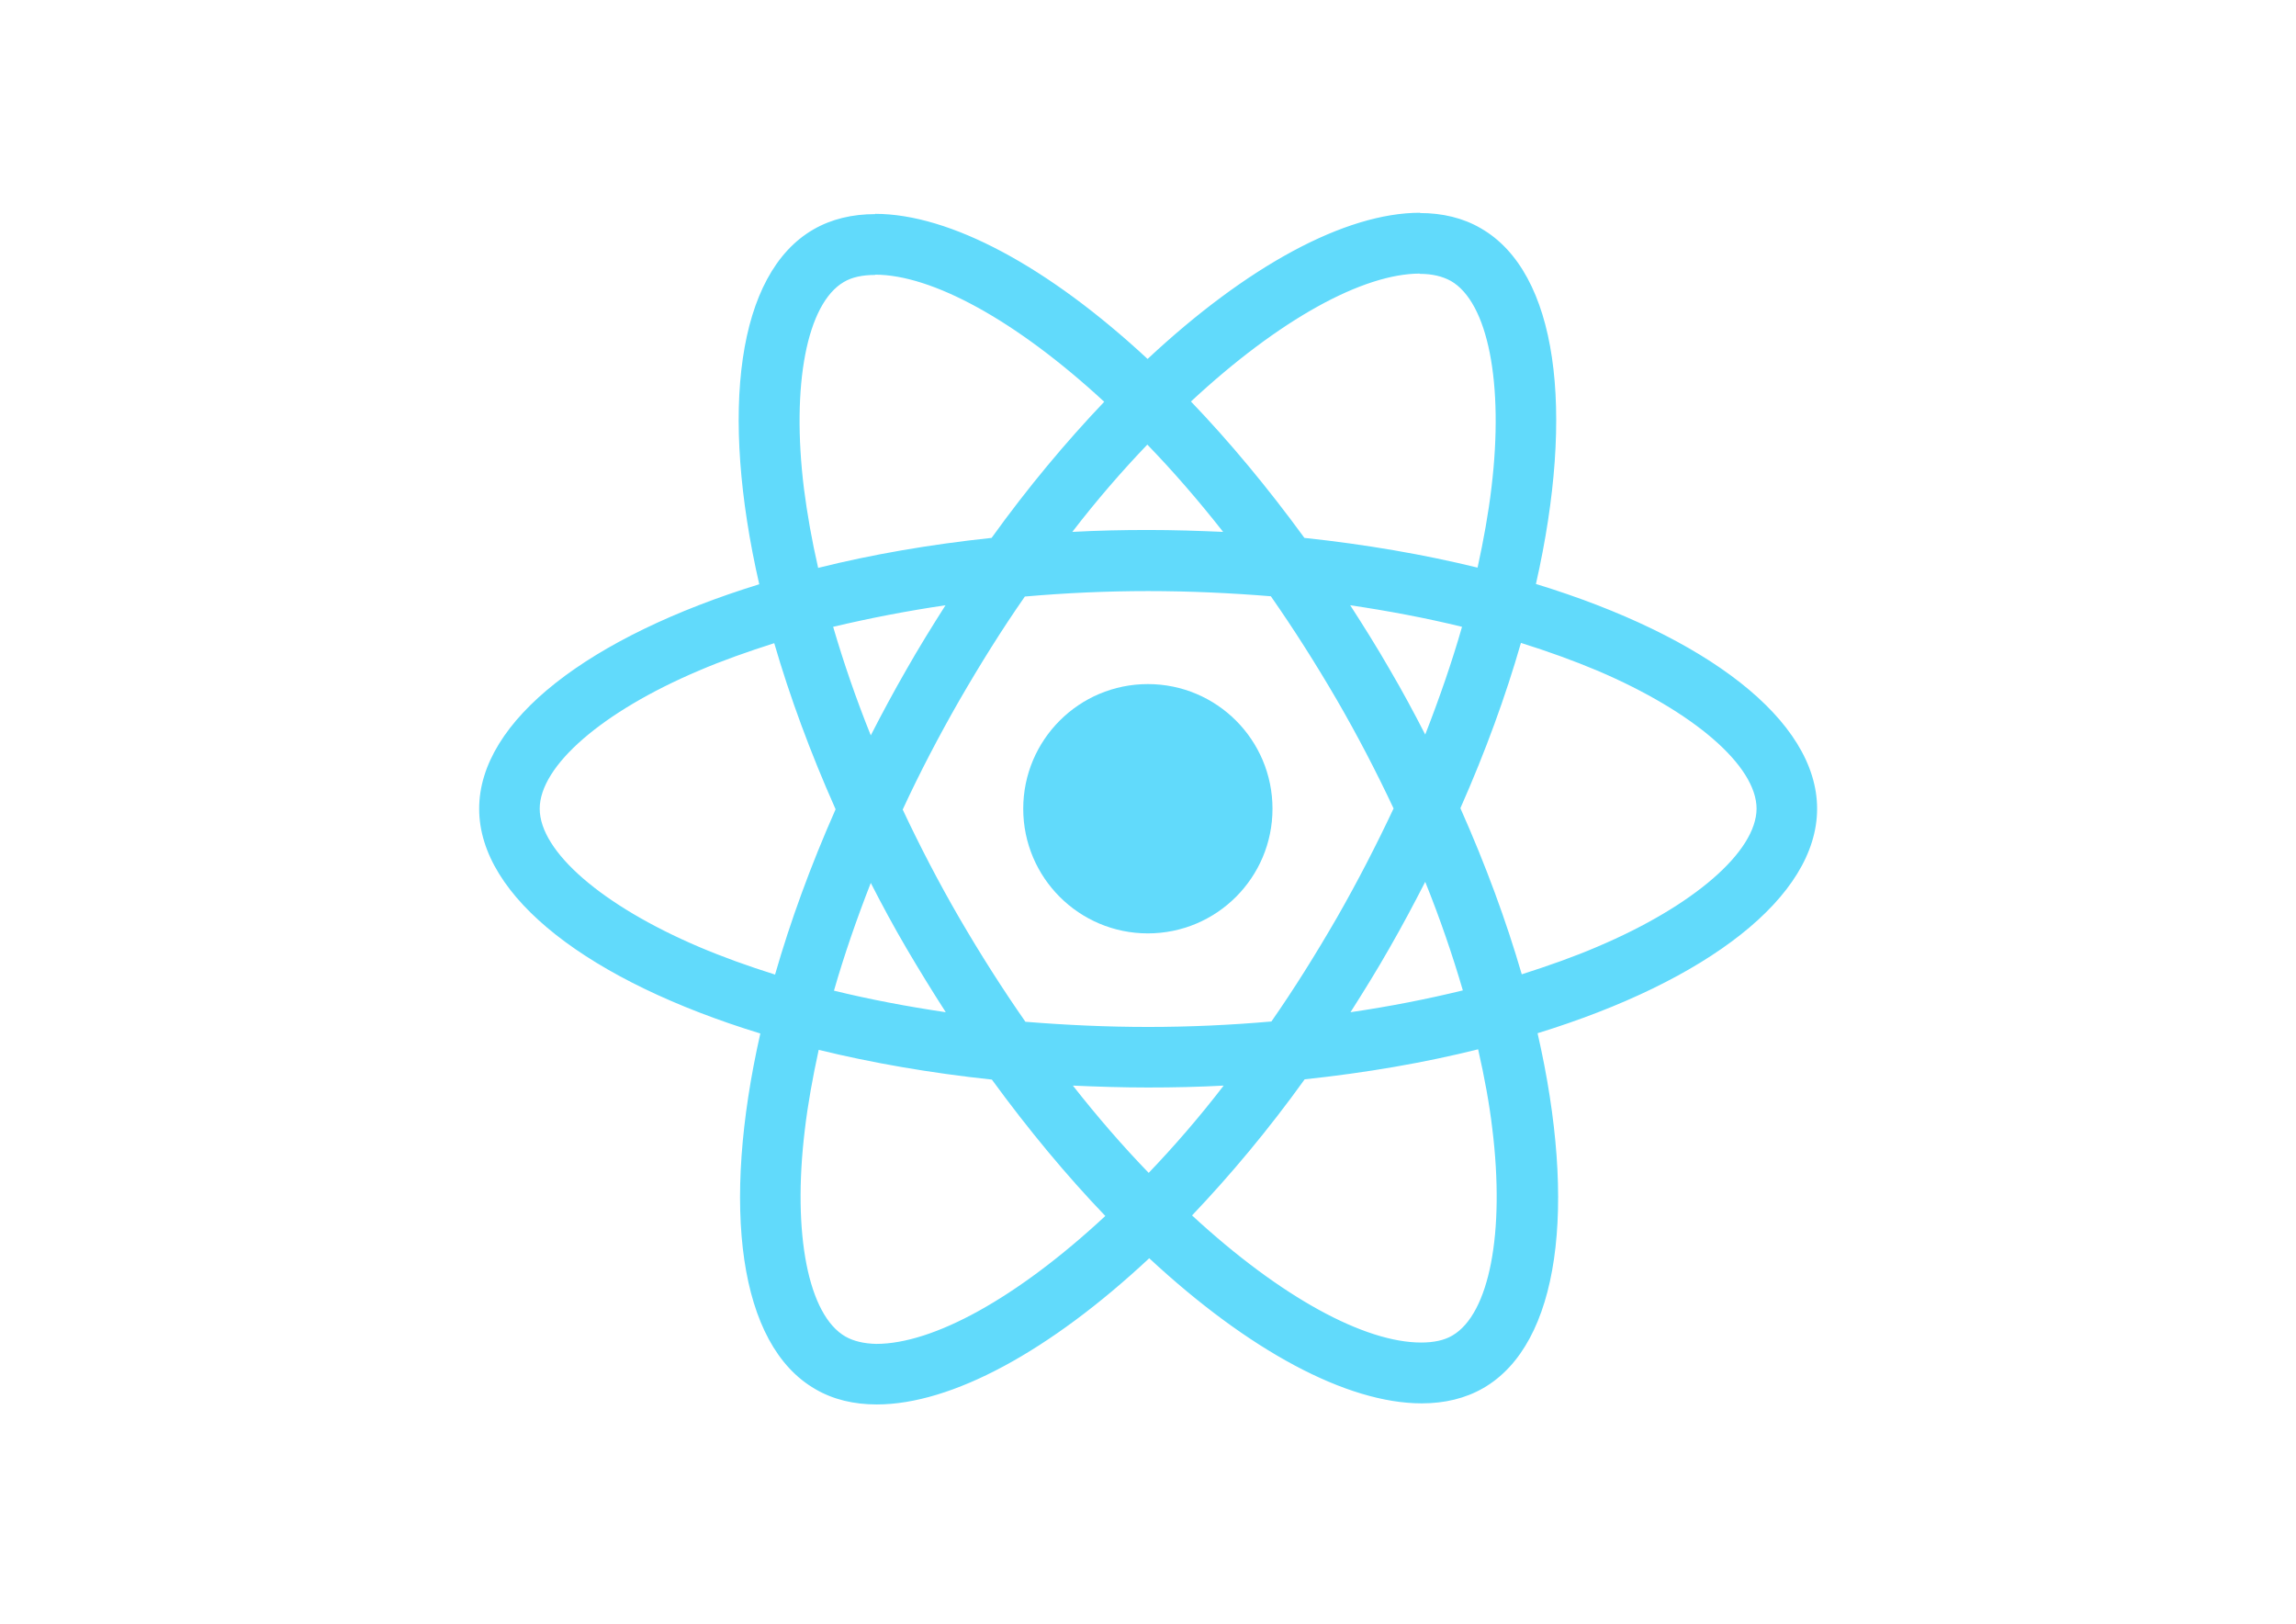
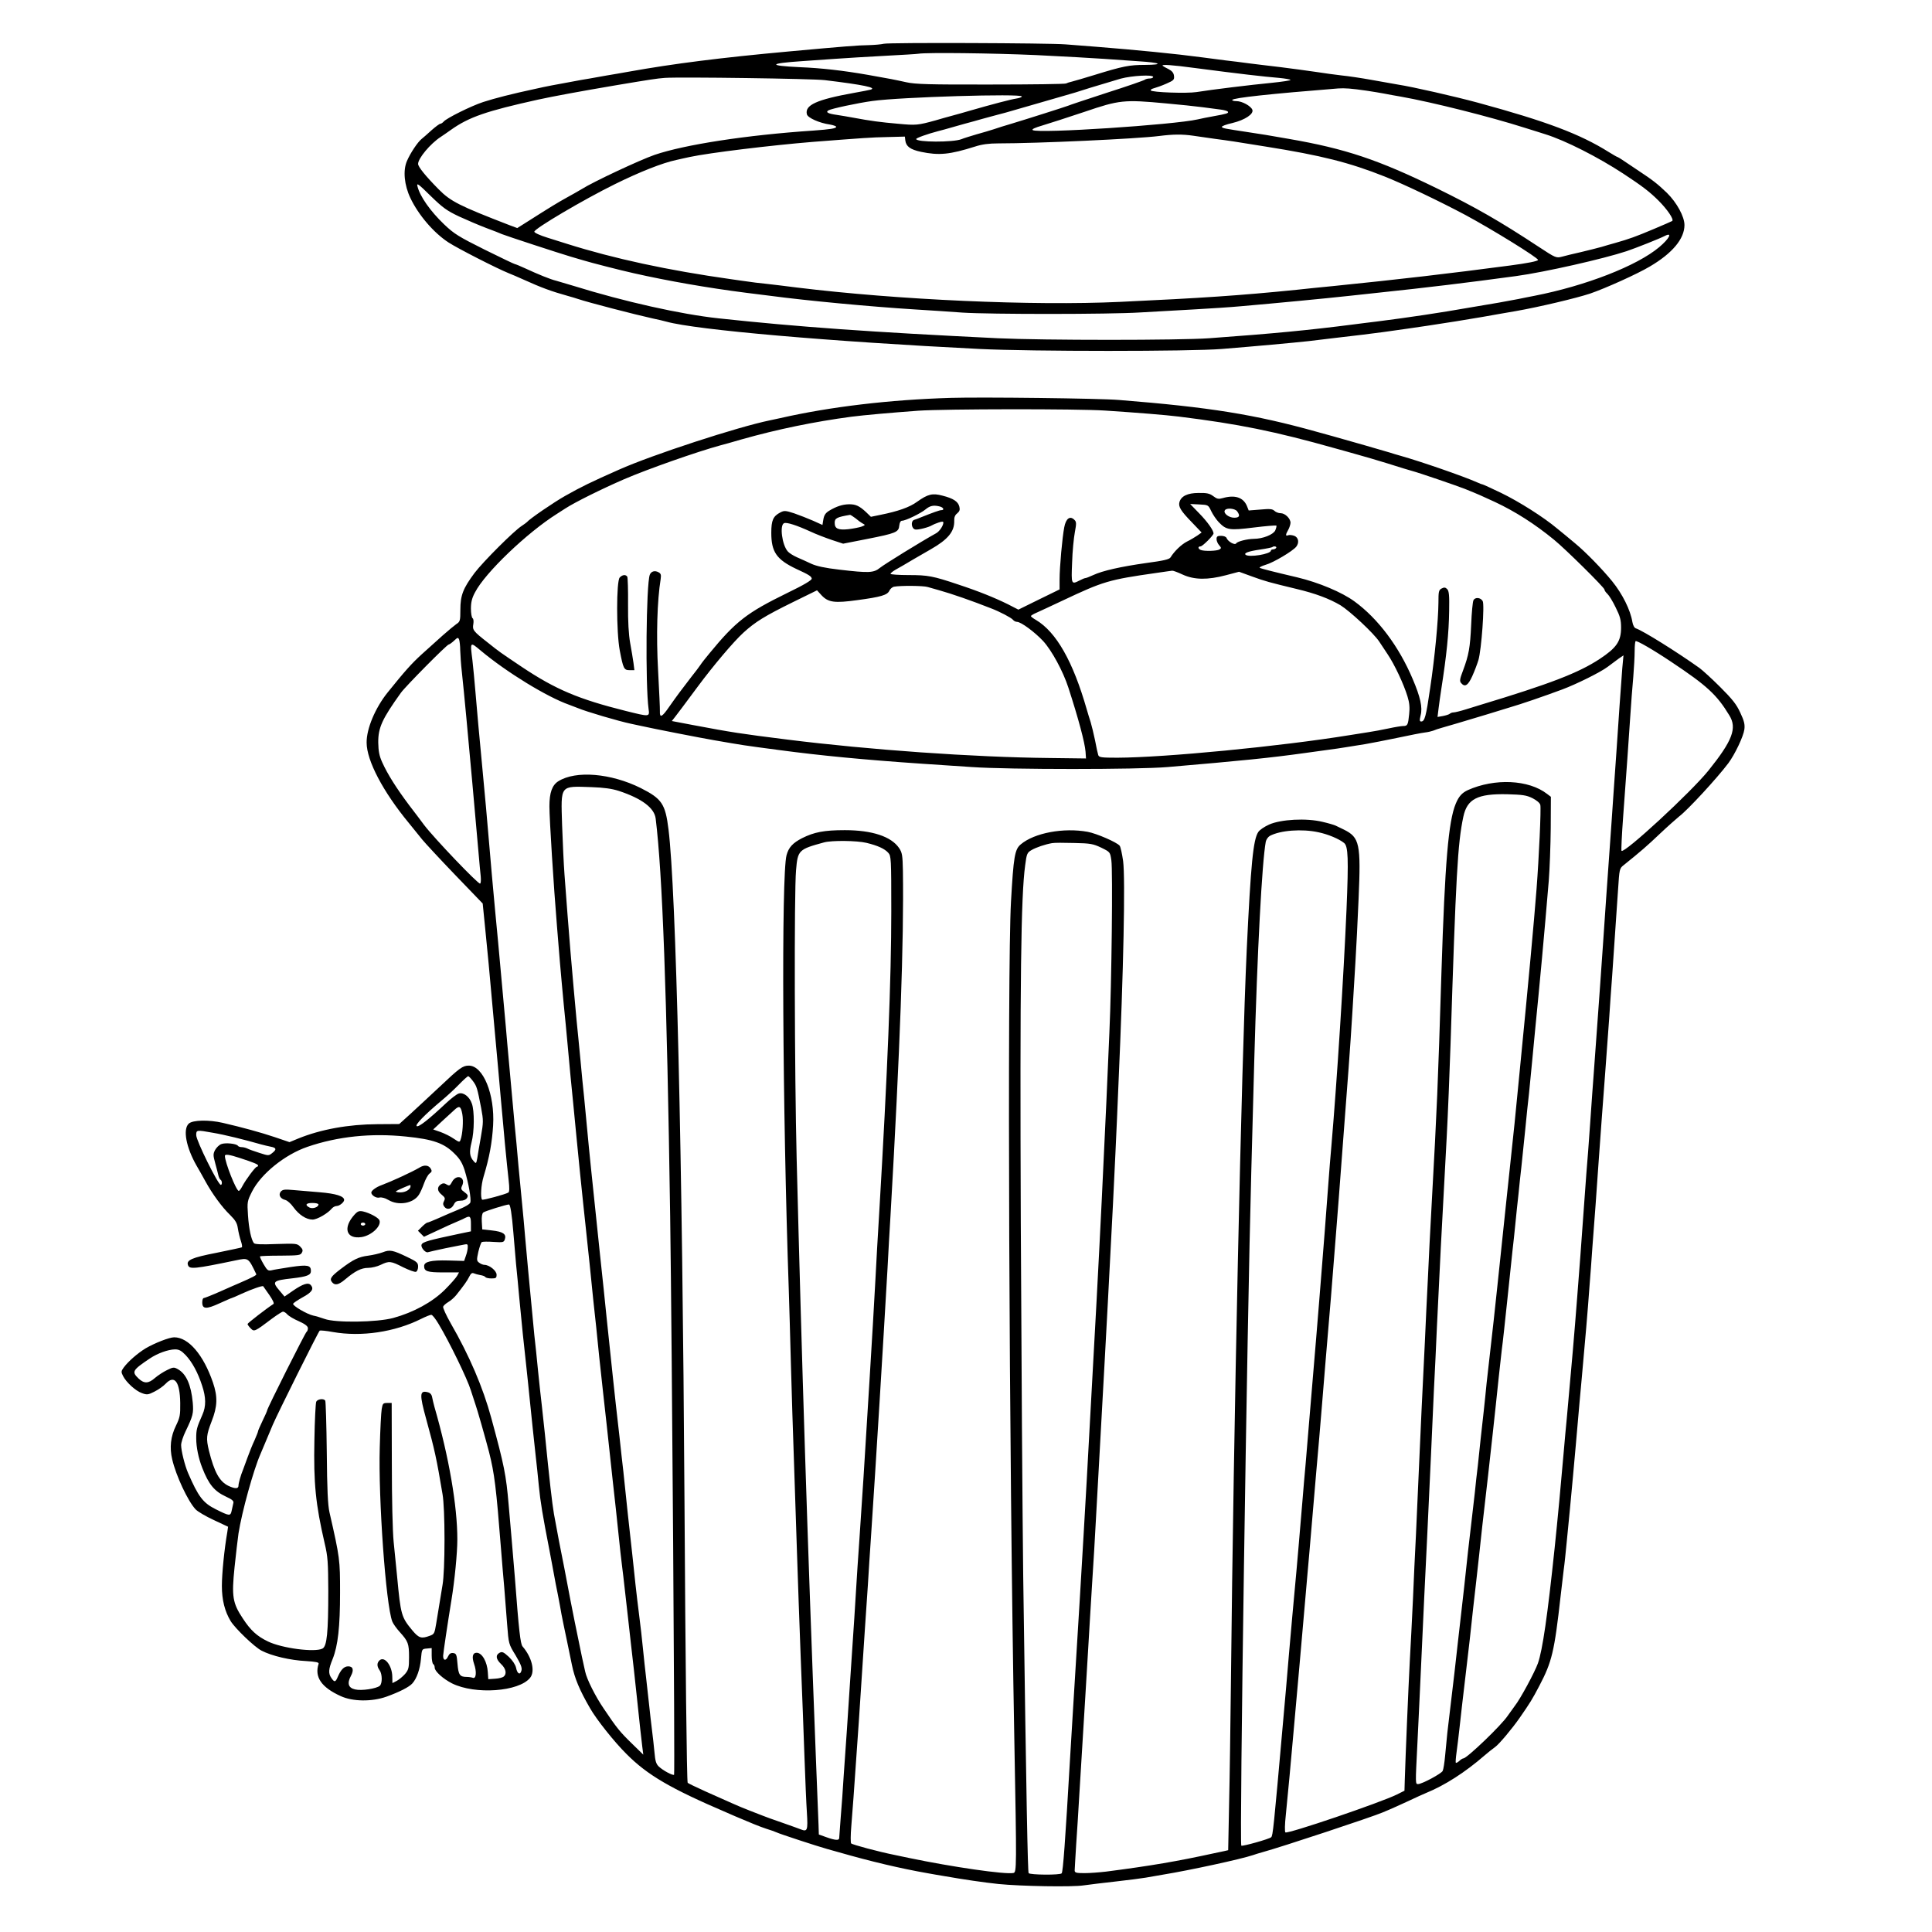
- <svg xmlns="http://www.w3.org/2000/svg" viewBox="0 0 841.9 595.3">
-   <g fill="#61DAFB">
-     <path d="M666.3 296.5c0-32.5-40.7-63.3-103.1-82.4 14.4-63.6 8-114.2-20.2-130.4-6.5-3.8-14.1-5.6-22.4-5.6v22.3c4.6 0 8.3.9 11.4 2.6 13.6 7.8 19.5 37.5 14.9 75.7-1.1 9.4-2.9 19.3-5.1 29.4-19.6-4.8-41-8.5-63.5-10.9-13.5-18.5-27.5-35.3-41.6-50 32.6-30.3 63.2-46.9 84-46.9V78c-27.5 0-63.5 19.6-99.9 53.6-36.4-33.8-72.4-53.2-99.9-53.2v22.3c20.7 0 51.4 16.5 84 46.6-14 14.7-28 31.4-41.3 49.9-22.6 2.4-44 6.1-63.6 11-2.3-10-4-19.7-5.2-29-4.7-38.2 1.1-67.9 14.6-75.8 3-1.8 6.9-2.6 11.5-2.6V78.5c-8.4 0-16 1.8-22.6 5.6-28.1 16.2-34.4 66.7-19.9 130.1-62.2 19.2-102.7 49.9-102.7 82.3 0 32.5 40.7 63.3 103.1 82.4-14.4 63.6-8 114.2 20.2 130.4 6.5 3.8 14.1 5.6 22.5 5.6 27.5 0 63.5-19.6 99.9-53.6 36.4 33.8 72.4 53.2 99.9 53.2 8.4 0 16-1.8 22.6-5.6 28.1-16.2 34.4-66.7 19.9-130.1 62-19.1 102.5-49.9 102.5-82.3zm-130.2-66.7c-3.7 12.9-8.3 26.2-13.5 39.5-4.1-8-8.4-16-13.1-24-4.6-8-9.5-15.8-14.4-23.4 14.2 2.1 27.9 4.7 41 7.9zm-45.8 106.5c-7.8 13.5-15.8 26.3-24.1 38.2-14.9 1.3-30 2-45.2 2-15.1 0-30.2-.7-45-1.9-8.3-11.9-16.4-24.6-24.2-38-7.6-13.1-14.5-26.4-20.8-39.8 6.2-13.4 13.2-26.8 20.7-39.9 7.8-13.5 15.8-26.3 24.1-38.2 14.9-1.3 30-2 45.2-2 15.1 0 30.2.7 45 1.9 8.3 11.9 16.4 24.6 24.2 38 7.6 13.1 14.5 26.4 20.8 39.8-6.3 13.4-13.2 26.8-20.7 39.9zm32.3-13c5.4 13.4 10 26.8 13.8 39.8-13.1 3.2-26.9 5.9-41.2 8 4.9-7.7 9.8-15.6 14.4-23.7 4.6-8 8.9-16.1 13-24.1zM421.2 430c-9.3-9.6-18.6-20.3-27.8-32 9 .4 18.2.7 27.5.7 9.4 0 18.7-.2 27.8-.7-9 11.7-18.3 22.4-27.5 32zm-74.4-58.9c-14.2-2.1-27.9-4.7-41-7.9 3.7-12.9 8.3-26.2 13.5-39.5 4.1 8 8.4 16 13.1 24 4.7 8 9.5 15.8 14.4 23.4zM420.7 163c9.3 9.6 18.6 20.3 27.8 32-9-.4-18.2-.7-27.5-.7-9.4 0-18.7.2-27.8.7 9-11.7 18.3-22.4 27.5-32zm-74 58.9c-4.9 7.7-9.8 15.6-14.4 23.7-4.6 8-8.9 16-13 24-5.4-13.4-10-26.8-13.8-39.8 13.1-3.1 26.9-5.8 41.2-7.9zm-90.5 125.2c-35.4-15.1-58.3-34.9-58.3-50.6 0-15.7 22.9-35.6 58.3-50.6 8.6-3.7 18-7 27.7-10.1 5.7 19.6 13.2 40 22.5 60.9-9.2 20.8-16.6 41.1-22.2 60.6-9.9-3.1-19.3-6.5-28-10.2zM310 490c-13.6-7.8-19.5-37.5-14.9-75.7 1.1-9.4 2.9-19.3 5.1-29.4 19.6 4.8 41 8.5 63.5 10.9 13.5 18.5 27.5 35.3 41.6 50-32.6 30.3-63.2 46.9-84 46.9-4.5-.1-8.3-1-11.3-2.7zm237.2-76.2c4.7 38.2-1.1 67.9-14.6 75.8-3 1.8-6.9 2.6-11.5 2.6-20.7 0-51.4-16.5-84-46.6 14-14.7 28-31.4 41.3-49.9 22.6-2.4 44-6.1 63.6-11 2.3 10.1 4.1 19.8 5.2 29.1zm38.5-66.7c-8.6 3.7-18 7-27.7 10.1-5.7-19.6-13.2-40-22.5-60.9 9.2-20.8 16.6-41.1 22.2-60.6 9.9 3.1 19.3 6.5 28.1 10.2 35.4 15.1 58.3 34.9 58.3 50.6-.1 15.7-23 35.6-58.4 50.6zM320.8 78.4z" />
-     <circle cx="420.9" cy="296.5" r="45.7" />
-     <path d="M520.5 78.1z" />
+ <svg xmlns="http://www.w3.org/2000/svg" version="1.0" width="1280pt" height="1280pt" viewBox="0 0 1280 1280" preserveAspectRatio="xMidYMid meet">
+   <g transform="translate(0,1280) scale(0.1,-0.1)" fill="#000000" stroke="none">
+     <path d="M5855 12510 c-16 -4 -61 -8 -98 -9 -73 -1 -160 -8 -532 -42 -448 -41 -759 -80 -1060 -134 -49 -9 -115 -20 -145 -25 -30 -5 -81 -14 -112 -20 -32 -5 -83 -14 -113 -20 -131 -24 -165 -30 -250 -49 -154 -33 -267 -62 -344 -87 -82 -27 -242 -107 -261 -129 -7 -8 -17 -15 -23 -15 -5 0 -31 -19 -57 -42 -26 -24 -56 -50 -66 -58 -26 -20 -76 -95 -98 -147 -27 -62 -18 -159 23 -245 53 -112 154 -230 252 -294 63 -41 324 -174 399 -204 19 -7 64 -27 100 -43 115 -52 182 -77 290 -107 25 -7 56 -16 70 -21 68 -23 377 -103 495 -129 33 -7 74 -16 90 -21 198 -55 1089 -132 2075 -181 345 -17 1396 -17 1605 0 223 18 474 41 575 52 47 6 126 15 175 21 130 15 240 28 320 39 238 33 374 54 480 71 66 11 145 24 175 29 30 5 81 14 113 20 31 5 81 14 110 19 154 27 402 86 492 116 102 35 313 130 395 179 150 88 230 184 230 275 0 56 -51 149 -116 213 -63 60 -87 80 -199 154 -38 25 -82 55 -97 65 -15 10 -30 19 -32 19 -3 0 -29 15 -58 33 -190 119 -412 203 -868 327 -152 41 -427 104 -530 120 -30 5 -109 19 -175 31 -66 12 -154 25 -195 29 -41 5 -120 15 -175 24 -55 8 -158 22 -230 31 -71 8 -165 20 -207 25 -43 6 -115 15 -160 20 -46 6 -114 15 -153 20 -179 24 -437 49 -700 70 -77 6 -169 13 -205 16 -108 9 -1173 13 -1205 4z m1010 -75 c182 -9 384 -20 450 -25 66 -5 170 -12 230 -16 144 -9 170 -23 41 -24 -103 0 -145 -8 -336 -67 -63 -19 -129 -39 -146 -43 -18 -4 -36 -10 -41 -13 -6 -4 -230 -7 -499 -7 -409 -1 -500 2 -559 15 -73 16 -111 24 -255 49 -166 29 -307 45 -453 51 -212 10 -205 25 18 40 50 3 146 10 215 15 69 5 217 14 330 20 113 6 214 12 225 14 54 9 486 4 780 -9z m1055 -86 c290 -38 455 -57 553 -65 42 -4 77 -10 77 -14 0 -3 -57 -12 -127 -19 -135 -13 -398 -45 -496 -61 -64 -10 -295 -2 -303 11 -3 5 8 11 23 15 15 4 52 17 81 30 48 21 53 26 50 51 -2 20 -13 33 -36 45 -19 9 -36 19 -39 22 -11 11 61 6 217 -15z m-280 -59 c0 -5 -10 -10 -23 -10 -13 0 -27 -4 -32 -8 -6 -5 -118 -44 -250 -86 -132 -43 -249 -82 -260 -87 -24 -9 -272 -88 -375 -119 -41 -12 -93 -28 -115 -36 -22 -7 -74 -23 -115 -34 -41 -12 -86 -26 -100 -32 -55 -22 -300 -21 -300 1 0 7 76 34 145 52 17 4 64 17 105 29 41 12 100 28 130 36 30 9 79 22 108 30 28 8 76 20 105 28 28 8 108 31 177 51 116 34 146 42 225 65 17 4 89 26 160 49 72 22 162 49 200 60 75 20 215 28 215 11z m-2175 -21 c256 -31 347 -50 303 -63 -7 -2 -56 -12 -108 -21 -250 -45 -330 -81 -314 -143 7 -23 82 -57 152 -67 23 -4 42 -11 42 -15 0 -11 -39 -17 -150 -25 -447 -30 -853 -93 -1053 -161 -98 -34 -408 -179 -485 -228 -20 -12 -64 -37 -97 -55 -60 -33 -112 -65 -252 -154 l-76 -48 -51 19 c-334 129 -391 158 -470 238 -87 88 -136 149 -136 168 0 37 81 134 150 179 14 9 44 30 68 47 120 85 234 124 577 200 101 22 279 55 515 95 227 38 271 45 325 49 98 7 981 -5 1060 -15z m3590 -70 c39 -6 90 -14 115 -19 25 -5 74 -14 110 -20 209 -37 594 -134 820 -206 63 -20 126 -39 140 -44 131 -41 346 -150 514 -260 125 -82 176 -121 234 -179 59 -59 103 -124 91 -135 -2 -2 -58 -26 -124 -54 -116 -49 -160 -65 -255 -92 -25 -7 -65 -18 -90 -26 -25 -7 -85 -22 -135 -34 -49 -11 -107 -25 -128 -31 -36 -9 -41 -8 -150 64 -261 172 -420 263 -677 389 -389 190 -606 263 -982 328 -137 24 -178 31 -273 45 -158 24 -164 25 -170 34 -2 5 29 17 70 26 83 20 143 60 132 88 -10 25 -68 57 -105 57 -18 0 -31 4 -28 8 8 14 250 40 701 76 45 3 87 0 190 -15z m-2285 -38 c0 -5 -17 -11 -37 -14 -34 -5 -157 -37 -313 -82 -30 -9 -80 -23 -110 -31 -30 -8 -80 -22 -110 -31 -119 -33 -132 -34 -249 -23 -116 10 -184 19 -296 40 -33 6 -84 15 -112 19 -58 8 -75 18 -54 30 18 11 195 49 291 62 184 26 990 50 990 30z m955 -46 c88 -8 196 -19 240 -25 44 -6 99 -13 122 -16 24 -3 45 -9 48 -14 6 -10 -6 -14 -95 -30 -36 -6 -83 -16 -105 -21 -158 -36 -1056 -95 -1093 -71 -8 6 14 16 65 31 43 13 168 53 278 90 232 79 261 82 540 56z m179 -214 c34 -5 99 -14 146 -21 91 -12 133 -18 335 -51 371 -59 556 -106 790 -199 128 -51 368 -166 535 -255 178 -96 479 -282 480 -297 0 -8 -71 -22 -185 -37 -409 -54 -727 -91 -1170 -136 -82 -8 -193 -19 -245 -25 -376 -38 -633 -55 -1170 -80 -577 -27 -1471 13 -2140 95 -69 9 -161 20 -206 25 -44 4 -96 11 -115 14 -19 2 -70 10 -114 16 -419 59 -776 136 -1090 235 -22 7 -79 25 -127 40 -52 16 -88 33 -88 40 0 20 327 213 534 315 166 82 316 141 406 160 19 5 60 13 90 20 132 28 535 77 815 100 338 26 386 30 495 32 l115 3 3 -26 c5 -39 33 -60 104 -75 119 -25 190 -18 358 35 46 15 92 21 155 21 259 0 914 30 1065 49 93 12 155 12 224 2z m-4863 -535 c52 -24 132 -58 179 -76 47 -17 94 -36 105 -41 23 -10 386 -129 455 -149 25 -7 63 -19 85 -25 41 -13 255 -68 333 -85 226 -51 488 -97 747 -130 50 -6 122 -15 160 -20 240 -32 665 -72 955 -90 96 -6 239 -15 316 -21 184 -12 972 -12 1179 1 88 5 248 14 355 20 107 6 247 15 310 21 231 20 565 52 720 69 47 5 130 14 185 20 332 35 596 67 920 111 190 26 578 114 732 165 59 20 219 83 253 101 53 27 30 -18 -38 -75 -147 -123 -484 -255 -827 -322 -33 -6 -80 -16 -105 -21 -25 -5 -83 -15 -130 -24 -47 -8 -134 -23 -195 -33 -192 -34 -407 -66 -612 -92 -46 -5 -118 -15 -160 -20 -288 -37 -524 -60 -953 -91 -196 -14 -1099 -14 -1399 0 -842 41 -1323 75 -1851 132 -250 27 -622 110 -960 215 -47 14 -98 29 -115 34 -38 9 -121 43 -203 81 -35 16 -66 29 -70 29 -4 0 -94 43 -201 96 -172 86 -202 104 -269 168 -91 87 -160 185 -176 251 -7 26 5 18 87 -63 81 -79 108 -98 188 -136z" />
+     <path d="M6300 10164 c-406 -12 -801 -59 -1130 -134 -19 -4 -51 -11 -70 -15 -214 -44 -778 -228 -1000 -327 -185 -82 -245 -111 -355 -173 -73 -41 -236 -152 -255 -175 -3 -3 -18 -14 -33 -24 -51 -32 -256 -237 -313 -312 -76 -102 -94 -148 -94 -244 0 -73 -2 -79 -27 -95 -14 -10 -54 -43 -89 -74 -34 -31 -96 -87 -139 -125 -69 -63 -111 -110 -227 -254 -82 -102 -140 -240 -139 -332 0 -119 109 -326 280 -533 31 -38 71 -87 89 -110 19 -23 116 -128 217 -233 l183 -190 16 -160 c17 -172 30 -301 46 -489 6 -66 15 -165 20 -220 5 -55 14 -154 20 -220 6 -66 15 -167 20 -225 5 -58 17 -181 25 -275 9 -93 20 -204 25 -245 6 -52 5 -77 -2 -81 -20 -12 -168 -52 -174 -47 -12 13 -7 98 10 153 39 129 56 225 63 339 12 206 -66 396 -161 396 -40 0 -61 -15 -193 -140 -68 -63 -155 -145 -195 -181 l-73 -66 -145 -1 c-191 -1 -374 -34 -524 -95 l-58 -24 -97 33 c-92 31 -216 65 -346 95 -91 21 -198 19 -224 -5 -41 -37 -18 -158 52 -280 13 -22 39 -68 57 -101 46 -84 110 -172 164 -224 36 -36 47 -54 52 -90 4 -25 13 -63 20 -83 7 -21 10 -39 6 -42 -4 -2 -79 -18 -167 -36 -165 -32 -203 -49 -189 -83 10 -27 44 -24 317 33 83 17 82 19 135 -92 3 -6 -25 -21 -113 -59 -11 -4 -66 -29 -123 -54 -56 -25 -107 -45 -112 -45 -6 0 -10 -13 -10 -29 0 -45 27 -46 114 -6 42 19 78 35 81 35 2 0 33 13 67 29 68 31 138 55 142 49 1 -1 19 -27 40 -57 21 -30 34 -56 28 -60 -45 -29 -172 -127 -172 -133 0 -4 9 -17 21 -29 23 -23 25 -23 140 64 35 26 68 47 74 47 7 0 20 -8 29 -19 9 -10 44 -31 77 -45 42 -19 59 -33 59 -46 0 -10 -4 -21 -9 -24 -9 -6 -261 -507 -261 -520 0 -3 -13 -34 -30 -68 -16 -34 -30 -65 -30 -69 0 -5 -11 -32 -24 -62 -14 -29 -34 -80 -46 -113 -12 -32 -25 -68 -29 -79 -17 -41 -31 -92 -31 -108 0 -21 -22 -22 -67 -1 -59 29 -93 90 -129 234 -19 80 -17 102 18 193 39 99 41 163 9 257 -63 184 -162 300 -257 300 -32 0 -129 -38 -189 -73 -54 -33 -116 -87 -146 -128 -17 -24 -17 -29 -4 -55 21 -42 84 -100 126 -114 32 -12 41 -11 82 10 26 13 59 36 74 52 59 62 95 15 97 -127 1 -81 -2 -96 -28 -150 -35 -71 -44 -145 -25 -224 25 -108 104 -277 155 -331 13 -14 67 -46 119 -70 l96 -45 -5 -35 c-20 -114 -36 -277 -36 -357 0 -93 19 -168 58 -233 31 -50 158 -172 205 -196 67 -35 191 -64 295 -69 63 -4 86 -8 83 -18 -29 -87 18 -156 146 -214 80 -37 207 -38 303 -4 86 31 151 64 172 88 29 32 51 95 57 163 6 65 6 65 39 68 l32 3 0 -50 c0 -27 5 -53 10 -56 6 -3 10 -14 10 -24 0 -24 56 -74 115 -104 154 -76 443 -55 517 37 35 43 12 136 -50 208 -14 17 -24 101 -51 458 -7 80 -16 192 -21 250 -5 58 -14 161 -20 230 -17 199 -29 259 -115 575 -55 203 -146 415 -269 628 -30 53 -53 103 -50 110 2 7 18 21 33 30 16 9 40 30 53 46 51 64 74 96 87 123 10 21 19 27 30 22 9 -4 28 -9 44 -12 15 -2 30 -8 33 -13 3 -5 21 -9 40 -9 30 0 34 3 34 25 0 26 -48 65 -81 65 -8 0 -24 6 -34 14 -17 12 -18 18 -6 72 8 33 18 62 23 65 5 3 40 4 78 1 64 -4 68 -3 75 18 11 34 -13 50 -86 58 l-64 7 -3 51 c-2 33 2 55 10 61 11 9 152 53 170 53 9 0 19 -63 29 -184 5 -61 13 -156 18 -211 6 -55 15 -154 21 -220 20 -210 29 -297 45 -440 8 -77 20 -185 25 -240 12 -117 25 -244 39 -370 6 -49 15 -139 21 -200 10 -104 25 -194 71 -430 10 -55 24 -125 29 -155 5 -30 17 -91 26 -135 8 -44 20 -102 24 -130 5 -27 21 -104 35 -170 14 -66 29 -140 34 -165 18 -89 51 -168 120 -287 42 -74 161 -224 241 -303 139 -140 291 -229 665 -389 11 -5 36 -16 55 -24 98 -42 164 -69 207 -83 27 -8 57 -19 68 -24 23 -11 267 -91 335 -110 25 -7 59 -17 75 -21 212 -61 410 -108 593 -140 28 -5 78 -14 110 -19 125 -22 262 -42 357 -52 150 -15 491 -21 565 -9 36 5 133 17 215 26 83 9 170 21 195 25 25 4 77 13 115 20 178 29 518 103 595 129 14 5 43 14 65 20 125 34 725 233 795 263 14 6 34 14 45 19 11 4 65 29 120 54 55 26 110 51 123 56 125 51 259 137 388 249 22 19 53 44 69 55 27 19 114 123 164 195 68 98 83 122 129 210 84 160 100 225 142 600 6 52 15 129 20 170 6 41 14 125 20 185 6 61 15 157 21 215 14 150 28 298 39 425 23 262 30 346 40 450 20 217 41 462 50 592 6 73 15 195 20 270 6 76 15 201 21 278 5 77 14 199 19 270 15 211 28 387 45 610 8 116 20 275 26 355 5 80 14 208 20 285 25 367 30 440 39 570 9 137 9 141 37 163 112 90 156 128 241 209 53 50 111 101 127 114 56 42 250 252 326 353 43 58 100 177 106 224 4 32 -1 55 -27 110 -25 55 -52 89 -133 170 -56 56 -118 112 -137 126 -150 107 -376 248 -422 263 -10 3 -19 20 -23 42 -13 80 -66 186 -134 270 -66 81 -175 193 -244 250 -37 31 -91 76 -120 99 -89 75 -253 179 -373 237 -63 30 -117 55 -120 55 -3 0 -20 6 -37 14 -92 41 -373 138 -507 176 -25 7 -56 16 -70 21 -23 7 -299 87 -380 109 -19 5 -66 18 -105 29 -415 116 -711 163 -1310 211 -129 11 -912 20 -1115 14z m1020 -84 c214 -14 401 -29 490 -40 395 -49 634 -97 1038 -211 17 -5 47 -13 65 -18 17 -5 59 -17 92 -26 33 -9 119 -34 190 -56 72 -23 144 -45 160 -49 43 -11 291 -96 350 -119 94 -38 107 -44 200 -87 134 -63 263 -145 391 -250 75 -61 334 -317 334 -330 0 -6 9 -19 19 -28 11 -10 36 -50 55 -90 30 -60 36 -84 36 -134 0 -91 -30 -134 -142 -208 -140 -92 -326 -164 -793 -305 -16 -5 -59 -18 -94 -29 -35 -11 -72 -20 -81 -20 -9 0 -20 -4 -25 -9 -6 -5 -26 -11 -46 -15 l-35 -6 7 57 c4 32 12 90 18 128 35 224 50 370 52 518 2 104 -1 131 -13 144 -12 12 -20 13 -37 4 -19 -10 -21 -21 -21 -94 -1 -116 -24 -362 -55 -567 -27 -187 -36 -220 -59 -220 -11 0 -12 7 -4 41 14 51 -2 122 -52 239 -91 216 -230 402 -387 516 -82 60 -236 125 -379 159 -158 37 -240 58 -248 63 -5 3 13 12 39 20 51 14 180 91 203 120 21 27 15 61 -13 72 -14 5 -32 7 -40 4 -19 -8 -19 3 0 36 8 14 14 34 15 46 0 29 -36 64 -66 64 -14 0 -32 7 -41 16 -13 12 -30 14 -93 8 l-77 -6 -12 30 c-24 57 -80 75 -160 52 -28 -8 -38 -6 -63 13 -24 18 -43 22 -97 21 -73 0 -116 -21 -127 -61 -8 -30 9 -58 83 -134 l64 -67 -28 -20 c-15 -10 -46 -29 -69 -40 -37 -19 -84 -64 -109 -105 -8 -13 -47 -22 -160 -37 -169 -24 -290 -51 -352 -80 -24 -11 -47 -20 -52 -20 -5 0 -22 -7 -37 -15 -57 -29 -57 -28 -51 118 2 72 11 163 18 200 11 59 11 70 -3 83 -29 29 -56 9 -67 -49 -13 -67 -31 -263 -31 -347 l0 -65 -137 -67 -136 -67 -68 35 c-87 43 -195 87 -329 131 -169 57 -203 63 -330 63 -66 0 -120 4 -120 8 0 5 15 17 34 28 19 10 72 41 117 68 46 26 98 57 116 67 114 65 157 118 155 188 -1 23 5 39 20 50 16 14 19 24 14 44 -8 34 -40 55 -111 73 -67 18 -97 11 -170 -41 -49 -36 -127 -63 -242 -86 l-63 -13 -32 31 c-45 42 -70 53 -115 52 -42 -1 -82 -14 -130 -43 -24 -15 -33 -29 -38 -57 l-6 -37 -62 28 c-34 15 -91 37 -125 49 -58 19 -67 19 -92 6 -48 -25 -60 -52 -60 -135 0 -127 35 -177 165 -239 85 -39 100 -49 103 -64 2 -10 -49 -41 -165 -97 -265 -130 -338 -186 -513 -399 -25 -30 -52 -64 -60 -77 -8 -12 -35 -48 -60 -79 -67 -87 -94 -123 -146 -197 -48 -70 -64 -77 -62 -30 1 15 -5 136 -12 270 -13 232 -6 463 17 605 4 29 2 37 -15 46 -24 13 -48 6 -57 -17 -24 -63 -30 -728 -8 -889 7 -53 9 -53 -152 -13 -312 78 -463 142 -684 289 -153 103 -147 98 -231 165 -96 75 -101 83 -94 122 3 18 1 35 -5 38 -6 4 -11 33 -11 64 0 42 7 71 28 109 67 129 343 393 541 518 9 6 34 22 56 36 63 41 242 130 390 194 158 68 482 182 640 225 17 4 77 21 135 38 244 69 484 118 730 151 85 11 266 27 445 40 175 12 1054 13 1235 1z m705 -667 c11 -23 33 -55 49 -72 51 -53 70 -56 232 -36 80 10 147 15 150 13 3 -3 -1 -17 -7 -32 -13 -28 -83 -56 -143 -56 -45 -1 -108 -17 -116 -30 -9 -14 -55 12 -64 36 -3 8 -19 14 -36 14 -24 0 -30 -4 -30 -22 0 -12 8 -30 17 -40 15 -17 15 -20 3 -28 -17 -11 -100 -13 -124 -4 -20 8 -21 24 -2 24 13 0 86 73 86 86 0 20 -41 78 -94 132 l-61 63 60 -3 c60 -3 60 -3 80 -45z m-1797 31 c24 -7 30 -24 8 -24 -11 0 -51 -14 -141 -50 -11 -5 -28 -11 -38 -14 -25 -8 -19 -59 7 -64 19 -4 91 15 111 28 6 4 25 12 43 18 24 8 32 8 32 -1 -1 -21 -26 -58 -48 -70 -96 -53 -344 -206 -372 -229 -42 -34 -73 -35 -270 -12 -95 11 -150 23 -185 39 -27 13 -70 32 -95 43 -25 11 -53 29 -61 39 -38 43 -55 175 -24 187 18 7 83 -14 175 -56 36 -17 99 -41 140 -55 l76 -25 158 31 c192 38 210 45 214 89 2 20 9 32 18 32 24 0 125 49 157 76 29 24 53 29 95 18z m1968 -31 c22 -30 16 -43 -19 -43 -36 0 -74 30 -62 49 10 18 66 13 81 -6z m-2529 -46 c15 -13 37 -29 48 -35 19 -10 19 -11 -7 -21 -14 -5 -54 -13 -87 -17 -68 -7 -91 3 -91 42 0 31 14 38 102 53 3 0 19 -10 35 -22z m2788 -197 c-3 -5 -13 -10 -21 -10 -8 0 -14 -4 -14 -8 0 -23 -148 -47 -168 -27 -12 11 20 23 96 34 42 6 78 14 81 16 9 9 32 5 26 -5z m-619 -177 c77 -35 165 -36 286 -4 l87 23 88 -32 c85 -31 111 -38 293 -82 126 -30 216 -64 291 -108 63 -39 220 -185 257 -241 9 -14 34 -52 55 -83 46 -68 107 -198 132 -280 13 -42 16 -74 11 -118 -7 -71 -11 -78 -39 -78 -12 0 -56 -7 -97 -16 -41 -9 -102 -20 -135 -25 -33 -5 -87 -14 -120 -19 -461 -75 -1230 -149 -1542 -150 -107 0 -122 2 -127 18 -3 9 -13 53 -21 97 -9 43 -22 97 -29 120 -7 22 -19 60 -26 85 -91 318 -202 513 -337 593 -18 10 -33 22 -33 25 0 4 17 14 38 23 20 9 98 45 172 80 271 128 305 138 620 183 52 8 100 14 106 15 6 1 38 -11 70 -26z m-1690 -82 c16 -5 49 -14 74 -21 89 -25 215 -69 345 -120 58 -22 134 -62 146 -76 6 -8 18 -14 27 -14 26 0 117 -67 173 -127 57 -62 132 -200 167 -308 67 -206 109 -364 114 -425 l3 -45 -240 3 c-503 5 -1195 54 -1738 122 -312 39 -369 48 -624 96 l-142 27 22 28 c26 34 55 72 149 199 103 139 238 299 304 359 78 71 141 110 328 202 l159 78 31 -34 c44 -46 85 -52 236 -31 158 21 199 34 212 62 6 13 20 25 32 27 41 8 193 7 222 -2z m-3097 -419 c1 -29 5 -95 11 -145 15 -139 41 -420 70 -742 6 -66 15 -167 20 -225 5 -58 14 -159 20 -225 6 -66 12 -139 15 -162 2 -23 1 -44 -4 -47 -11 -7 -304 300 -371 388 -14 19 -58 78 -99 131 -84 112 -143 205 -179 285 -19 42 -25 73 -26 130 -1 99 26 157 150 330 30 42 305 320 317 320 4 0 20 11 35 25 24 23 27 23 34 7 3 -9 7 -41 7 -70z m8025 -78 c234 -156 300 -216 383 -353 53 -85 21 -168 -138 -366 -117 -145 -557 -551 -576 -532 -3 4 2 107 11 229 25 340 34 468 46 648 6 91 15 215 21 276 5 60 9 137 9 170 0 34 3 63 6 66 6 7 114 -55 238 -138z m-7887 74 c170 -142 436 -305 583 -357 19 -7 44 -17 55 -21 59 -25 274 -88 355 -105 19 -4 51 -11 70 -15 80 -18 392 -79 480 -94 202 -35 189 -33 430 -65 276 -37 569 -65 950 -91 80 -5 228 -15 330 -22 246 -17 1095 -17 1295 0 492 42 681 61 910 93 39 5 104 14 145 20 41 5 100 14 130 19 30 5 87 14 125 20 39 7 135 25 215 42 80 17 161 33 180 35 19 2 44 8 55 12 11 5 38 14 60 20 46 13 121 35 290 86 66 20 134 41 150 46 89 26 225 73 355 121 96 36 255 115 301 150 24 18 58 43 74 55 l31 21 -8 -86 c-4 -48 -12 -159 -18 -247 -6 -88 -15 -221 -20 -295 -5 -74 -14 -202 -20 -285 -5 -82 -17 -244 -25 -360 -17 -238 -31 -434 -45 -645 -6 -80 -15 -208 -20 -285 -6 -77 -15 -202 -20 -277 -6 -76 -15 -200 -20 -275 -6 -76 -17 -232 -25 -348 -8 -115 -19 -264 -25 -330 -5 -66 -14 -190 -20 -275 -6 -85 -15 -209 -20 -275 -5 -66 -14 -183 -20 -260 -20 -259 -35 -432 -69 -805 -6 -58 -15 -161 -21 -230 -14 -166 -42 -465 -60 -635 -47 -447 -80 -677 -111 -765 -21 -59 -117 -237 -153 -282 -11 -15 -32 -44 -46 -64 -41 -63 -272 -284 -295 -284 -5 0 -17 -7 -27 -17 -10 -9 -20 -14 -23 -12 -2 3 0 34 5 69 5 36 14 110 20 165 11 102 18 161 45 390 17 142 29 247 45 400 6 55 15 134 20 175 5 41 14 122 20 180 6 58 15 141 20 185 27 230 53 465 70 620 6 55 15 138 20 185 5 47 14 132 20 190 6 58 15 139 20 180 6 41 21 183 35 315 14 132 30 282 35 333 6 50 15 135 20 187 5 52 14 138 20 190 5 52 14 137 20 188 5 50 17 160 25 242 8 83 19 191 25 240 5 50 14 142 20 205 6 63 15 158 20 210 34 344 60 624 91 995 6 77 12 234 13 348 l1 208 -25 19 c-122 95 -348 105 -526 25 -38 -18 -59 -41 -79 -89 -49 -117 -72 -392 -95 -1116 -24 -771 -29 -886 -65 -1540 -9 -157 -20 -378 -25 -493 -6 -114 -15 -303 -20 -420 -15 -299 -29 -596 -40 -852 -5 -121 -14 -312 -19 -425 -6 -113 -15 -306 -20 -430 -6 -124 -15 -308 -21 -410 -9 -170 -28 -620 -33 -784 l-2 -70 -50 -25 c-107 -53 -726 -264 -739 -251 -5 5 -4 54 3 117 12 119 35 362 51 548 12 134 24 272 40 448 17 199 29 337 40 457 5 63 17 192 25 285 14 164 23 265 45 527 6 68 15 170 20 228 5 58 14 166 20 240 6 74 15 185 20 245 24 276 53 632 70 855 6 74 15 189 20 255 10 133 24 317 40 530 6 77 17 226 25 330 8 105 19 271 25 370 6 99 15 248 20 330 5 83 15 272 21 420 16 366 7 407 -98 459 -21 10 -45 22 -54 26 -8 4 -47 16 -87 25 -106 26 -276 17 -354 -18 -31 -14 -64 -36 -72 -50 -33 -50 -49 -208 -76 -777 -35 -752 -87 -3143 -105 -4870 -3 -272 -8 -631 -12 -797 l-6 -301 -26 -6 c-14 -3 -46 -10 -71 -15 -238 -52 -411 -82 -713 -121 -43 -5 -107 -10 -142 -10 -55 0 -65 3 -65 18 0 9 5 87 10 172 6 85 15 228 20 317 10 156 18 294 40 655 5 90 14 240 20 333 5 94 17 280 25 415 9 135 20 324 25 420 5 96 14 258 20 360 11 192 23 415 40 725 5 99 14 266 20 370 32 610 41 782 50 985 6 124 15 329 20 455 34 762 46 1364 31 1480 -7 49 -17 95 -23 102 -19 23 -153 81 -212 92 -160 29 -353 -7 -443 -83 -40 -33 -48 -80 -65 -381 -25 -447 -13 -3646 22 -5540 16 -868 16 -889 -6 -894 -55 -11 -406 40 -689 99 -22 5 -67 14 -100 21 -100 20 -277 67 -286 76 -4 4 -4 55 1 113 8 94 15 191 50 695 5 77 14 214 20 305 6 91 15 228 20 305 5 77 14 210 20 295 5 85 14 225 20 310 35 524 80 1264 110 1785 5 99 14 259 20 355 63 1097 89 1812 82 2281 -2 103 -5 120 -25 150 -52 77 -179 119 -360 119 -137 0 -203 -13 -283 -53 -62 -32 -89 -61 -103 -113 -35 -132 -27 -1672 15 -2884 3 -85 9 -306 14 -490 5 -184 14 -470 20 -635 5 -165 14 -437 20 -605 5 -168 17 -485 25 -705 9 -220 20 -517 25 -660 5 -143 12 -308 16 -366 7 -114 3 -126 -38 -110 -13 5 -70 26 -128 46 -58 20 -114 40 -125 45 -11 4 -49 19 -85 33 -36 14 -90 36 -120 50 -30 13 -108 48 -173 77 -64 29 -119 55 -121 59 -6 8 -15 817 -21 1851 -14 2317 -56 4062 -106 4465 -21 170 -44 203 -184 274 -197 98 -430 118 -546 45 -41 -26 -59 -75 -59 -166 0 -83 28 -528 50 -793 5 -60 14 -171 20 -245 6 -74 18 -198 25 -275 8 -77 19 -194 25 -260 6 -66 15 -164 20 -217 11 -104 22 -226 39 -398 18 -187 31 -312 46 -455 8 -77 20 -183 25 -235 10 -92 21 -196 40 -387 6 -51 14 -135 20 -185 5 -51 14 -140 20 -198 6 -58 17 -161 25 -230 8 -69 19 -170 25 -225 6 -55 15 -138 20 -185 5 -47 14 -130 20 -185 6 -55 15 -136 20 -180 5 -44 14 -129 20 -190 6 -60 15 -141 20 -180 5 -38 14 -115 20 -170 6 -55 16 -138 21 -185 5 -47 14 -123 19 -170 5 -47 14 -125 20 -175 5 -49 14 -133 20 -185 19 -180 28 -265 35 -320 l7 -55 -77 75 c-79 77 -99 102 -185 230 -55 80 -113 196 -123 245 -4 17 -14 62 -22 100 -16 73 -77 375 -96 480 -6 33 -15 80 -20 105 -14 66 -58 296 -69 360 -12 70 -30 227 -60 530 -6 58 -15 141 -20 185 -5 44 -17 148 -25 230 -8 83 -19 191 -25 240 -5 50 -14 144 -20 210 -6 66 -15 161 -20 210 -5 50 -14 149 -20 220 -6 72 -15 171 -20 220 -5 50 -16 167 -25 260 -8 94 -19 215 -25 270 -5 55 -14 154 -20 220 -6 66 -15 165 -20 220 -5 55 -14 152 -19 215 -20 219 -41 455 -51 560 -12 121 -26 276 -41 440 -5 63 -14 162 -19 220 -5 58 -14 161 -20 230 -6 69 -18 195 -26 280 -21 224 -32 338 -44 485 -6 72 -15 166 -20 210 -16 126 -17 125 57 63z m913 -928 c154 -51 235 -113 244 -183 45 -366 74 -1151 96 -2632 12 -844 32 -3696 26 -3703 -8 -7 -72 27 -101 54 -18 17 -24 36 -29 95 -4 41 -11 106 -16 144 -5 39 -14 117 -20 175 -6 58 -15 139 -20 180 -5 41 -14 125 -20 185 -6 61 -17 160 -25 220 -8 61 -19 155 -25 210 -6 55 -15 139 -20 188 -17 148 -45 409 -60 557 -7 58 -18 159 -25 225 -8 66 -19 165 -25 220 -6 55 -15 138 -20 185 -24 224 -30 283 -40 380 -6 58 -15 146 -20 195 -5 50 -16 155 -25 235 -8 80 -20 188 -25 240 -23 218 -47 447 -60 590 -6 63 -15 158 -20 210 -6 52 -17 167 -25 255 -8 88 -20 203 -25 255 -5 52 -14 151 -20 220 -6 69 -15 172 -20 230 -5 58 -14 170 -20 250 -6 80 -15 199 -20 265 -5 66 -12 215 -16 330 -8 268 -17 257 196 250 82 -3 133 -10 180 -25z m6053 -48 c29 -15 49 -32 52 -45 6 -23 -9 -349 -25 -557 -18 -230 -50 -578 -111 -1200 -28 -293 -43 -437 -64 -630 -9 -80 -20 -185 -25 -235 -24 -232 -32 -306 -41 -390 -5 -49 -14 -130 -19 -180 -19 -178 -30 -282 -45 -410 -8 -71 -20 -175 -26 -230 -5 -55 -14 -138 -19 -185 -5 -47 -14 -128 -20 -180 -5 -52 -14 -133 -19 -180 -6 -47 -15 -128 -20 -180 -6 -52 -18 -153 -26 -225 -15 -124 -21 -181 -44 -395 -6 -52 -15 -135 -21 -185 -6 -49 -15 -128 -20 -175 -16 -145 -24 -218 -71 -610 -4 -41 -11 -111 -15 -155 -4 -44 -11 -88 -16 -98 -9 -18 -137 -87 -163 -87 -18 0 -18 -1 -5 255 5 110 15 299 20 420 23 504 31 675 45 955 8 162 19 403 25 535 6 132 15 332 20 445 6 113 15 302 20 420 17 363 30 620 65 1260 8 151 19 424 25 605 36 1127 47 1335 85 1514 25 118 94 153 290 149 102 -3 127 -6 168 -26z m-1418 -226 c63 -13 137 -44 170 -71 27 -22 30 -102 16 -441 -19 -442 -63 -1133 -100 -1564 -6 -63 -15 -180 -21 -260 -19 -252 -30 -401 -40 -520 -5 -63 -14 -176 -20 -250 -6 -74 -15 -184 -20 -245 -11 -128 -35 -415 -50 -595 -6 -69 -15 -177 -20 -240 -6 -63 -15 -168 -20 -232 -24 -283 -31 -369 -40 -468 -21 -223 -39 -430 -50 -555 -6 -71 -15 -177 -20 -235 -5 -58 -14 -159 -20 -225 -62 -702 -67 -746 -78 -757 -12 -12 -191 -62 -198 -56 -13 13 38 3452 66 4463 5 204 15 539 20 745 20 721 51 1307 76 1443 3 15 15 32 27 39 69 37 213 48 322 24z m-2995 -70 c75 -18 121 -39 145 -66 19 -21 20 -36 20 -389 0 -444 -25 -1067 -80 -1996 -9 -143 -20 -341 -25 -440 -10 -182 -21 -377 -40 -682 -6 -93 -15 -238 -20 -323 -11 -184 -24 -393 -45 -700 -9 -124 -20 -295 -25 -380 -5 -85 -14 -225 -20 -310 -6 -85 -15 -220 -20 -300 -5 -80 -14 -210 -19 -290 -6 -80 -15 -215 -21 -300 -5 -85 -14 -211 -20 -280 -5 -69 -10 -131 -10 -137 0 -18 -26 -16 -85 5 l-50 18 -2 64 c-2 36 -9 241 -18 455 -56 1446 -93 2612 -127 3960 -14 561 -17 1765 -4 1909 11 134 17 139 186 185 52 14 217 12 280 -3z m1556 -32 c59 -29 59 -29 67 -84 10 -64 2 -814 -13 -1140 -5 -124 -14 -331 -20 -460 -19 -421 -41 -872 -65 -1320 -37 -667 -46 -834 -65 -1185 -23 -412 -69 -1175 -90 -1505 -5 -85 -14 -234 -20 -330 -33 -569 -47 -757 -56 -771 -8 -13 -211 -11 -219 1 -6 10 -15 462 -36 1970 -5 399 -12 1452 -16 2340 -6 1614 1 2163 29 2367 10 77 13 84 42 101 31 18 90 38 136 46 14 3 79 3 146 1 109 -2 127 -6 180 -31z m-4163 -1546 c26 -35 29 -46 55 -180 15 -81 15 -93 -2 -190 -10 -57 -21 -120 -24 -142 -7 -36 -8 -37 -23 -20 -28 31 -31 61 -15 125 19 72 20 210 2 258 -16 46 -56 76 -87 66 -13 -4 -51 -33 -84 -64 -115 -108 -181 -160 -194 -152 -13 8 51 74 164 169 33 27 85 75 115 106 30 31 58 56 62 56 4 0 18 -15 31 -32z m-70 -219 c8 -43 2 -135 -12 -171 -6 -17 -9 -16 -45 8 -21 15 -60 34 -87 44 l-49 17 57 53 c32 29 69 63 83 76 33 31 43 26 53 -27z m-1652 -124 c73 -12 207 -45 319 -77 19 -5 47 -12 63 -15 38 -7 41 -18 12 -41 -25 -20 -25 -20 -87 0 -35 11 -71 24 -80 29 -10 5 -27 9 -37 9 -11 0 -22 4 -25 9 -9 14 -83 22 -110 11 -14 -5 -32 -23 -41 -39 -14 -27 -13 -36 1 -88 9 -32 18 -68 21 -81 3 -12 9 -25 14 -28 11 -6 12 -34 2 -34 -18 0 -163 293 -163 329 0 35 1 36 111 16z m1279 -25 c180 -18 253 -44 322 -114 35 -34 51 -62 66 -108 26 -84 45 -192 38 -215 -4 -11 -35 -29 -79 -47 -39 -16 -100 -42 -135 -58 -34 -15 -66 -28 -71 -28 -4 0 -20 -12 -35 -27 l-27 -27 20 -20 20 -20 88 41 c48 23 106 49 128 58 22 9 48 21 57 26 32 16 38 10 38 -40 l0 -49 -77 -16 c-204 -43 -243 -54 -250 -72 -7 -18 26 -57 43 -50 6 2 58 14 115 26 57 11 114 23 127 25 18 4 22 1 21 -17 0 -13 -5 -39 -12 -57 l-12 -35 -105 3 c-114 3 -160 -8 -160 -37 0 -35 21 -42 127 -42 l104 0 -12 -22 c-7 -13 -44 -55 -83 -94 -82 -81 -206 -149 -341 -186 -107 -29 -383 -33 -455 -6 -25 9 -59 19 -75 22 -41 9 -137 65 -133 78 2 6 31 25 63 43 61 33 76 55 55 80 -17 21 -53 9 -120 -37 l-55 -38 -32 38 c-53 62 -47 68 86 83 94 11 121 21 121 48 0 39 -22 43 -132 27 -56 -9 -115 -18 -129 -22 -23 -5 -29 0 -53 41 -15 26 -26 49 -23 51 3 3 64 5 136 5 119 1 132 2 141 20 8 14 6 23 -11 40 -21 21 -28 21 -160 17 -96 -4 -141 -2 -147 6 -18 24 -33 95 -39 184 -6 90 -5 94 27 158 60 118 218 245 367 296 201 69 422 92 653 68z m-1101 -142 c92 -30 121 -42 121 -50 0 -5 -4 -8 -8 -8 -10 0 -74 -86 -96 -128 -9 -18 -20 -32 -24 -32 -17 0 -92 190 -92 232 0 13 29 9 99 -14z m1317 -1100 c71 -118 190 -363 213 -438 13 -41 27 -84 31 -95 10 -26 67 -226 90 -315 36 -143 47 -230 80 -650 6 -74 15 -187 21 -250 5 -63 14 -173 19 -243 10 -129 10 -129 56 -204 33 -56 44 -82 39 -100 -8 -33 -28 -24 -36 18 -5 21 -23 48 -48 72 -35 32 -44 36 -61 27 -28 -15 -25 -42 10 -75 32 -30 39 -65 17 -83 -7 -6 -33 -13 -58 -14 l-44 -3 -3 45 c-4 70 -38 130 -74 130 -27 0 -33 -27 -17 -74 18 -51 14 -100 -8 -92 -8 3 -27 6 -41 6 -46 0 -55 14 -61 87 -5 61 -8 68 -28 71 -17 2 -26 -4 -35 -23 -14 -31 -33 -27 -32 6 1 21 29 209 55 369 21 127 39 311 39 401 0 221 -55 544 -152 879 -5 19 -12 47 -15 63 -3 18 -13 29 -29 33 -54 14 -56 -13 -10 -179 56 -204 68 -258 108 -497 8 -45 13 -165 13 -300 0 -135 -5 -255 -13 -300 -21 -125 -30 -182 -42 -256 -11 -67 -13 -71 -44 -82 -54 -20 -71 -15 -113 35 -74 89 -78 102 -102 358 -6 61 -16 164 -23 230 -7 71 -12 283 -12 520 l-1 400 -30 0 c-27 0 -30 -4 -36 -40 -4 -22 -10 -137 -13 -255 -10 -336 40 -1041 83 -1153 6 -15 28 -46 49 -69 56 -62 62 -77 62 -167 0 -71 -3 -83 -26 -111 -15 -17 -39 -37 -55 -46 l-29 -15 -1 43 c-1 72 -50 136 -83 109 -20 -17 -20 -41 -1 -67 18 -24 19 -88 1 -103 -23 -19 -121 -34 -163 -24 -45 10 -55 40 -28 90 21 39 14 63 -18 63 -27 0 -48 -21 -68 -67 -16 -39 -23 -40 -43 -11 -22 31 -20 59 8 127 35 88 49 212 49 441 0 215 -1 228 -70 530 -11 48 -16 151 -18 398 -2 183 -7 337 -10 342 -10 17 -52 11 -60 -7 -4 -10 -10 -124 -12 -253 -6 -287 8 -426 68 -685 21 -88 23 -126 24 -315 0 -276 -9 -366 -38 -382 -50 -27 -270 2 -362 47 -73 35 -115 74 -166 152 -68 102 -75 146 -55 340 9 87 21 187 26 223 22 142 100 423 145 525 7 17 25 59 40 95 15 36 34 81 42 100 32 75 303 619 311 624 5 3 44 -1 88 -9 187 -33 408 -1 584 87 30 15 60 27 67 27 7 1 29 -27 49 -61z m-1676 -206 c43 -46 81 -115 109 -202 26 -78 27 -137 2 -193 -38 -86 -41 -99 -41 -157 0 -57 15 -132 40 -195 43 -110 80 -155 158 -191 40 -18 52 -29 48 -42 -2 -9 -7 -32 -11 -50 -8 -38 -14 -37 -106 9 -84 42 -115 83 -183 240 -22 51 -46 148 -46 185 0 17 13 57 29 90 50 104 54 121 48 192 -11 117 -43 190 -99 221 -25 14 -31 14 -71 -6 -25 -12 -60 -35 -80 -52 -43 -38 -72 -39 -109 -4 -47 45 -41 55 75 133 51 34 120 59 166 60 27 0 42 -8 71 -38z" />
+     <path d="M4106 8974 c-23 -22 -23 -362 0 -483 23 -121 28 -131 65 -131 l32 0 -6 48 c-4 26 -13 85 -22 132 -10 57 -15 141 -14 257 1 94 -2 176 -5 182 -10 16 -32 14 -50 -5z" />
+     <path d="M9762 8823 c-5 -10 -12 -82 -15 -160 -7 -155 -16 -203 -54 -305 -21 -55 -24 -70 -13 -83 25 -30 46 -17 74 45 15 33 33 81 41 107 20 69 42 370 28 391 -14 24 -50 27 -61 5z" />
+     <path d="M2780 5065 c-48 -29 -188 -93 -250 -116 -37 -13 -70 -37 -70 -50 0 -18 33 -39 54 -33 14 3 37 -3 59 -16 67 -40 165 -23 202 34 9 13 24 47 34 75 10 28 26 58 37 66 15 11 17 17 8 32 -14 24 -43 27 -74 8z m-60 -124 c0 -21 -33 -41 -67 -41 -20 0 -33 3 -29 8 6 5 79 38 94 41 1 1 2 -3 2 -8z" />
+     <path d="M2995 4970 c-14 -26 -18 -28 -35 -18 -15 10 -25 10 -38 2 -28 -18 -26 -45 3 -68 23 -19 26 -25 17 -43 -8 -15 -8 -25 2 -38 17 -23 48 -16 63 15 9 19 20 25 44 25 20 0 36 7 43 18 9 15 6 22 -16 38 -24 17 -26 23 -16 44 26 56 -38 80 -67 25z" />
+     <path d="M1860 4905 c-17 -21 -3 -47 30 -55 13 -3 38 -25 54 -48 37 -51 85 -82 127 -82 30 0 101 41 128 74 8 9 22 16 32 16 18 0 49 25 49 40 0 25 -54 42 -162 51 -62 5 -142 12 -178 15 -54 5 -68 3 -80 -11z m250 -85 c0 -18 -39 -31 -60 -20 -32 17 -23 30 20 30 22 0 40 -4 40 -10z" />
+     <path d="M2349 4753 c-79 -87 -56 -164 46 -149 66 10 133 73 119 111 -7 18 -65 49 -109 59 -25 5 -35 2 -56 -21z m71 -63 c0 -5 -7 -10 -15 -10 -8 0 -15 5 -15 10 0 6 7 10 15 10 8 0 15 -4 15 -10z" />
+     <path d="M2535 4503 c-22 -8 -65 -18 -95 -22 -64 -8 -99 -25 -182 -88 -66 -50 -76 -66 -58 -88 19 -23 43 -18 86 18 66 56 108 77 153 77 23 0 61 9 83 20 56 27 67 26 149 -16 39 -19 77 -33 85 -30 8 3 14 18 14 34 0 26 -7 33 -72 64 -96 46 -115 50 -163 31z" />
  </g>
</svg>
